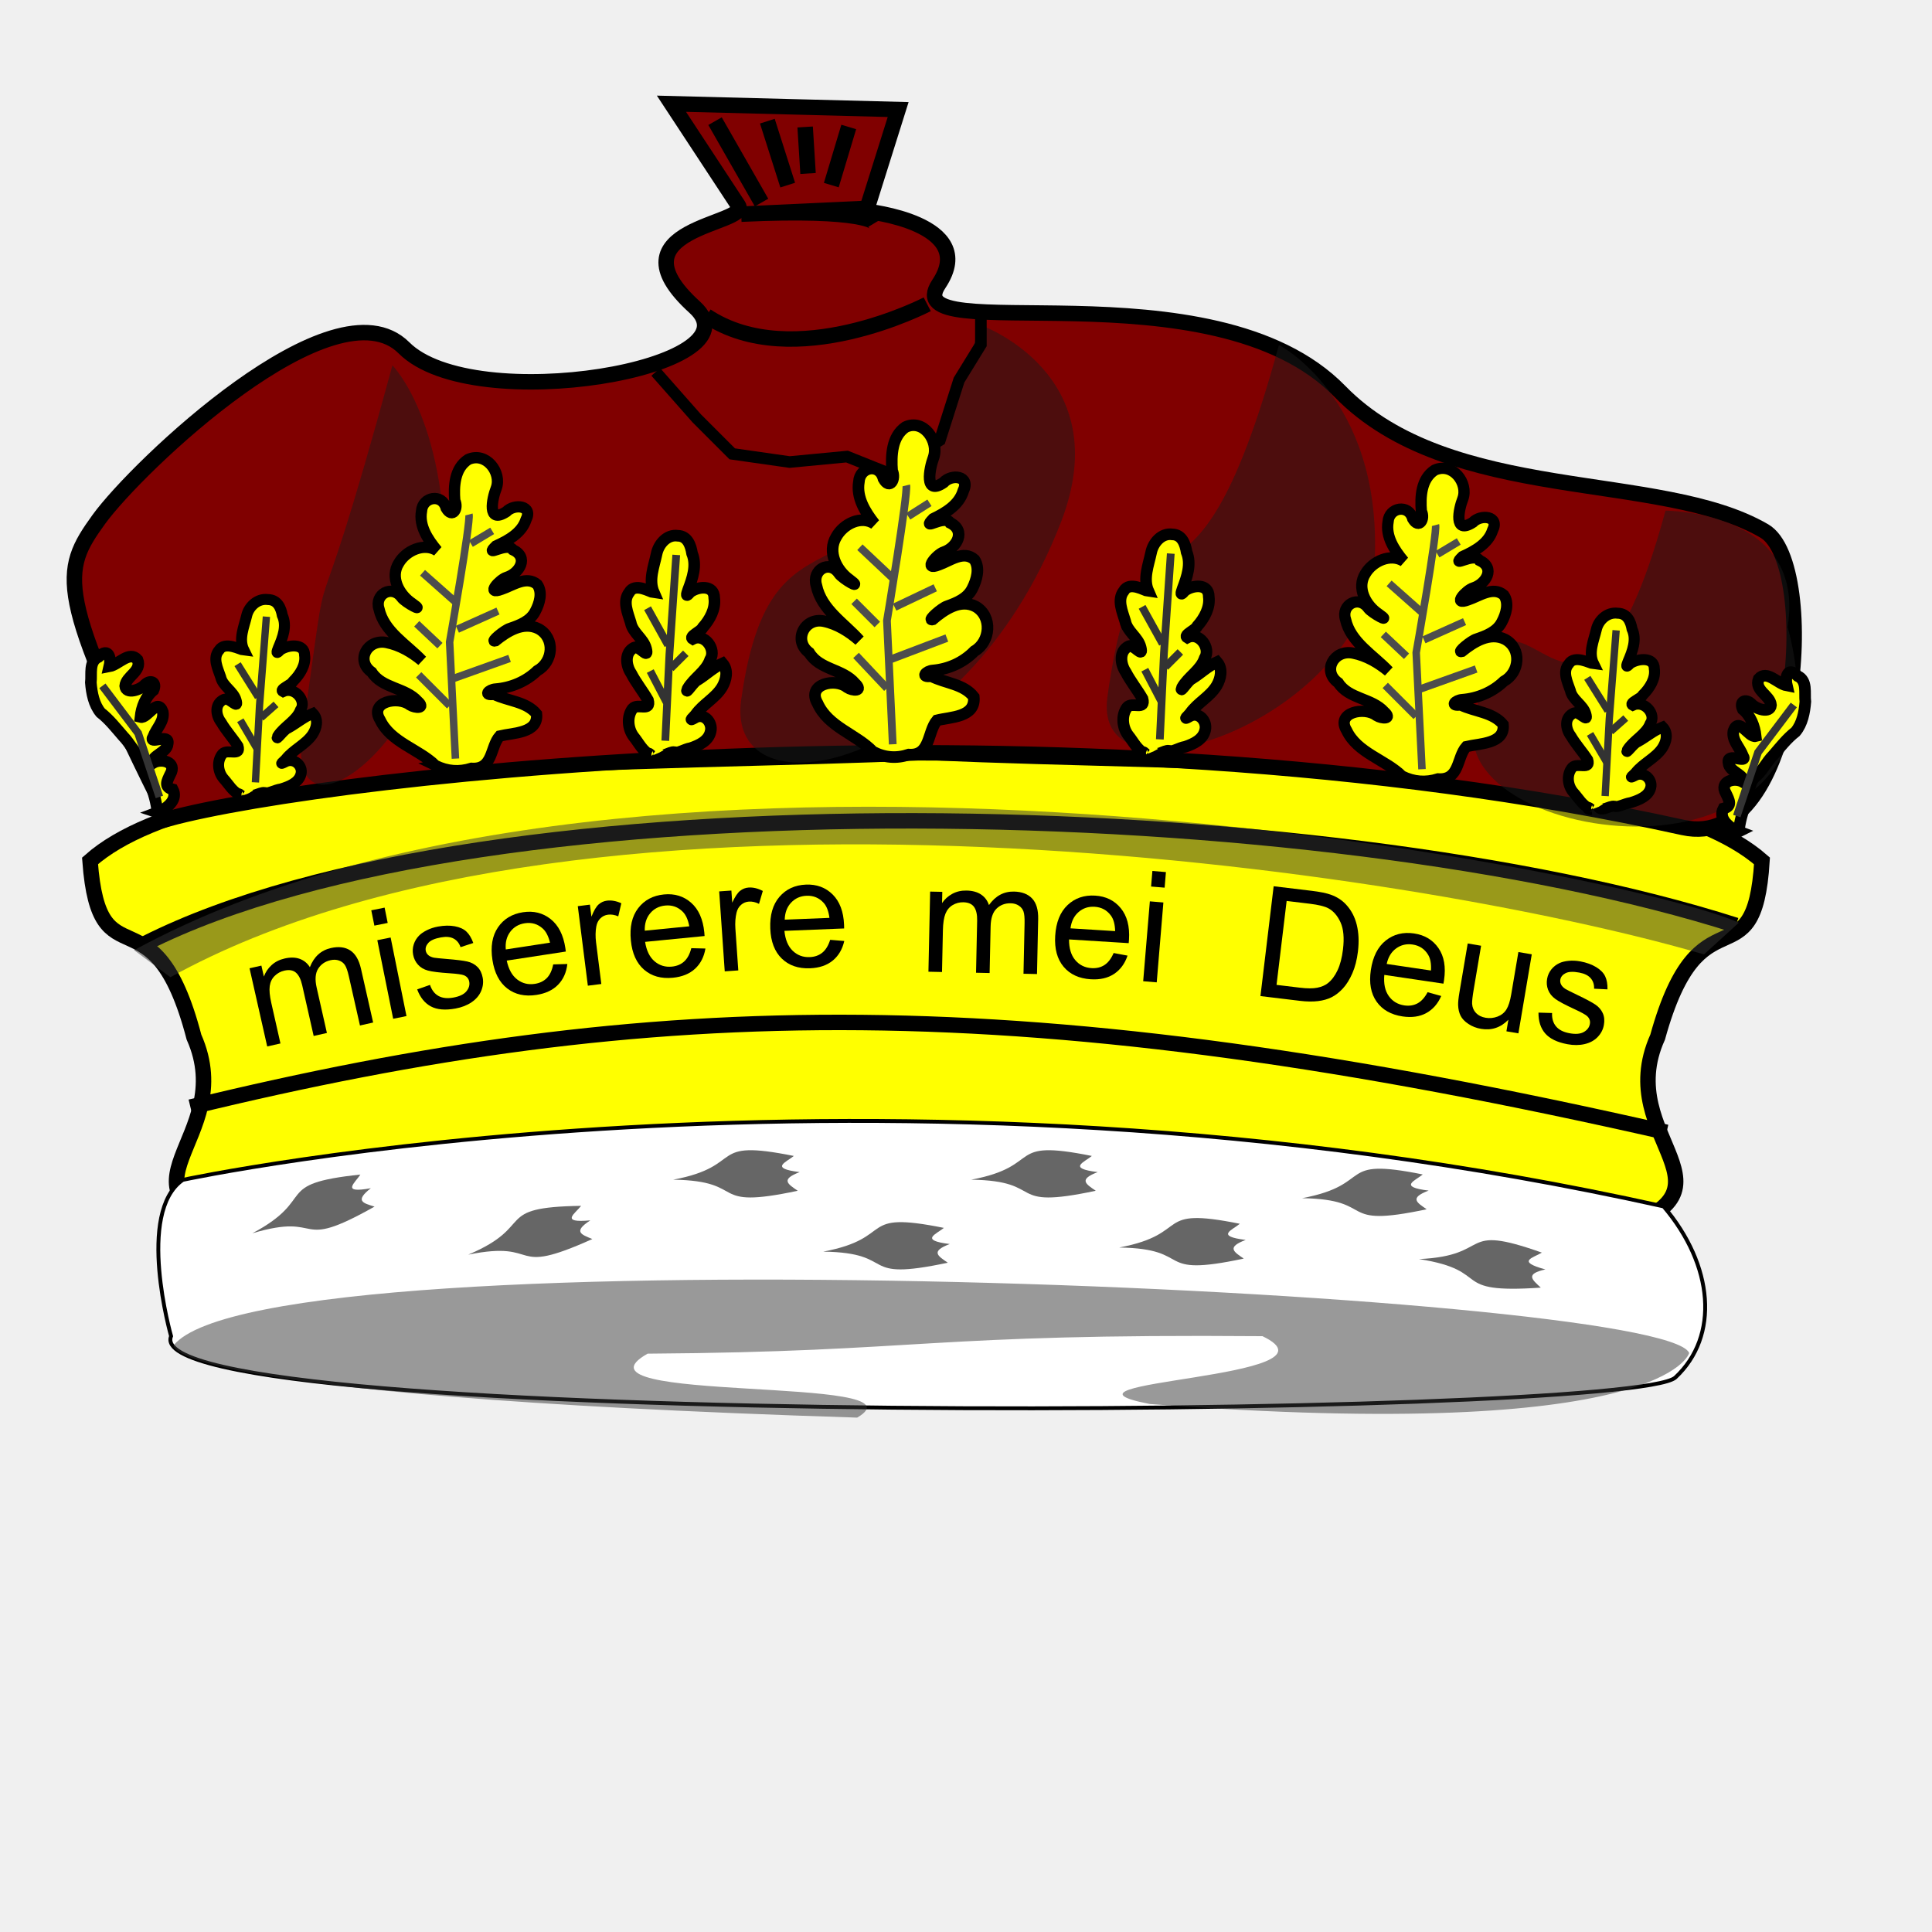
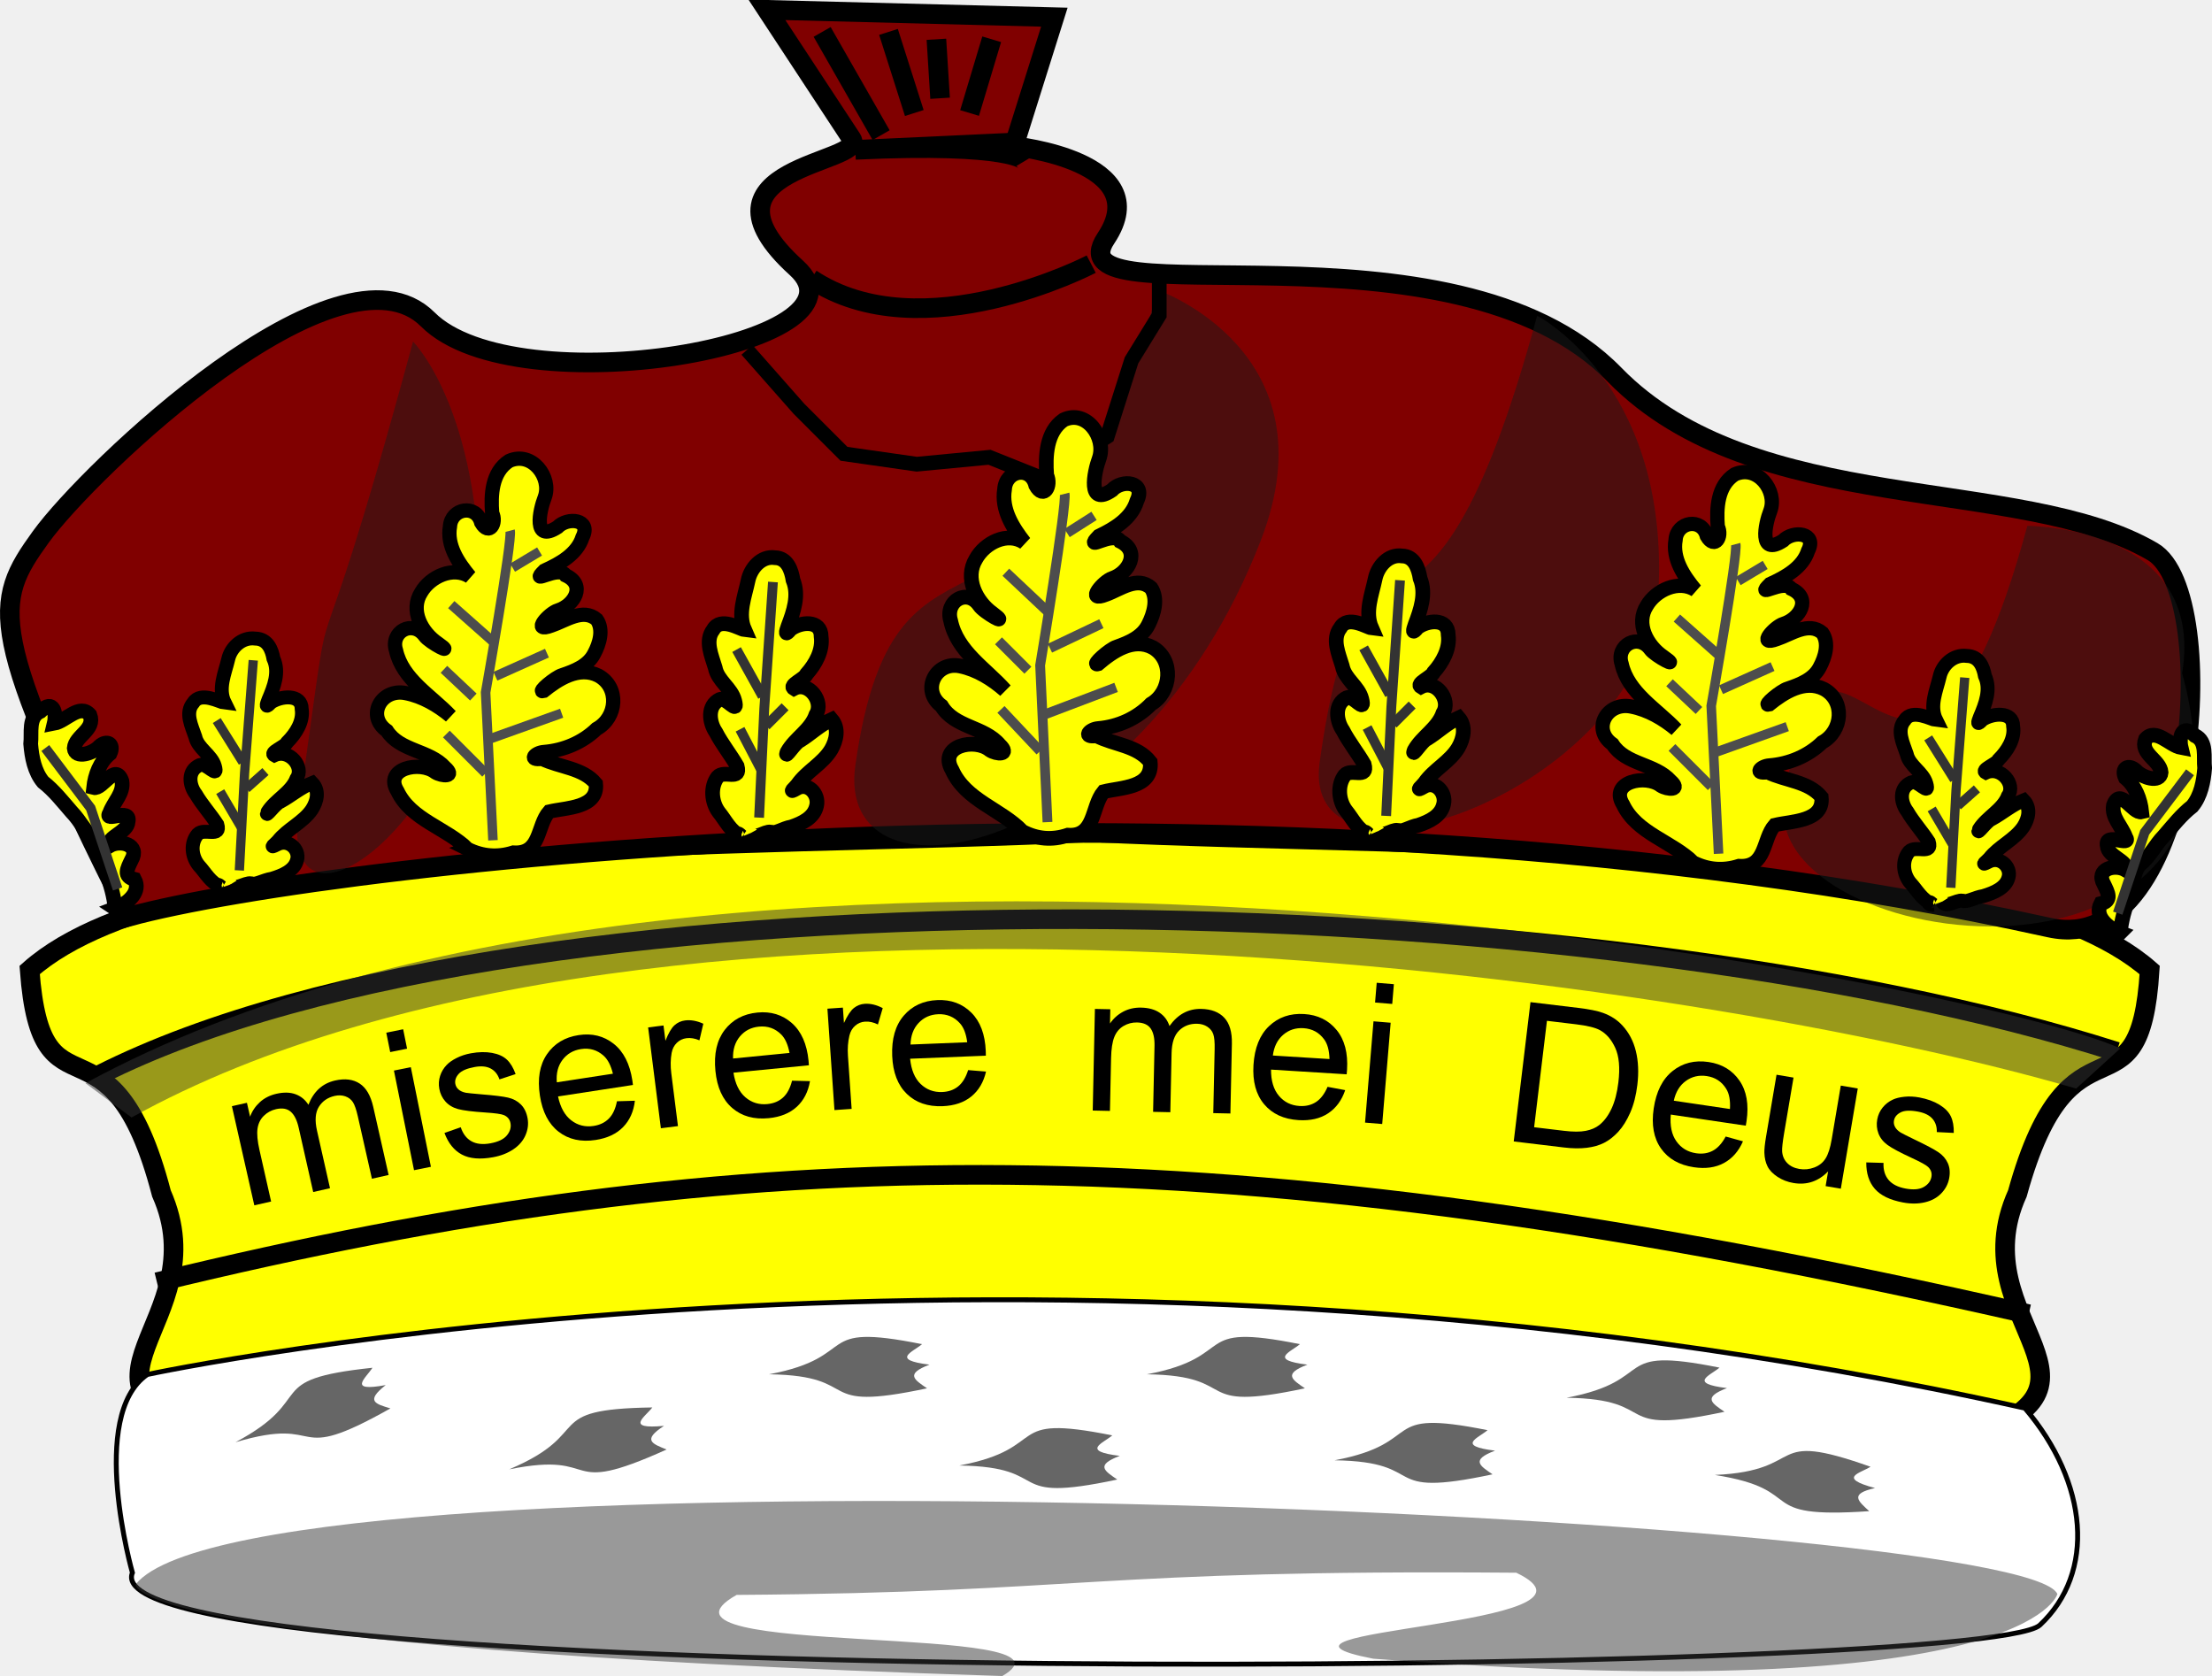
- <svg xmlns="http://www.w3.org/2000/svg" width="500" height="500" id="svg2" version="1.0">
+ <svg xmlns="http://www.w3.org/2000/svg" width="451.472" height="342.035" id="svg2" version="1.0">
  <defs id="defs4">
    </defs>
-   <g id="layer1">
+   <g id="layer1" transform="translate(-17.2484,-24.84256)">
    <g id="body">
      <path d="M 63.1,319 C 25.7,308 62,295 50.2,268.4 39.8,228.6 25.7,255.6 23.3,222.8 55,194.68 168,198.18 240,194.69 c 71,3.49 184,0 216,28.11 -2,32.8 -16,5.8 -27,45.6 -12,26.6 25,39.6 -13,50.6 -28,9 -176,10 -176,10 0,0 -149,-1 -176.9,-10 z" style="fill:#ffff00;stroke:#000000;stroke-width:4;stroke-miterlimit:4;stroke-opacity:1;stroke-dasharray:none" id="path3764" />
      <path id="path3767" d="m 37.594,244.179 c 88.1,-44.5 305.67,-38.6 411.67,-4.7" style="fill:none;stroke:#000000;stroke-width:4;stroke-miterlimit:4;stroke-opacity:1;stroke-dasharray:none" />
      <path id="path3769" d="M 49.279,286.515 C 169.532,257.25 265.311,255.241 431.311,293.041" style="fill:none;stroke:#000000;stroke-width:4;stroke-miterlimit:4;stroke-opacity:1;stroke-dasharray:none" />
      <path id="path3773" d="M 44.1,252.9 C 152,193.18 365,224.8 441,247 l 9,-8.2 C 422,225.9 166,174.4 34.7,245.9 z" style="opacity:0.5;fill:#333333;fill-opacity:1;fill-rule:evenodd;stroke:none" />
      <path style="fill:#ffffff;fill-opacity:1;stroke:#000000" d="m 47.328,305.344 c -12.214,8.397 -3.053,40.458 -3.053,40.458 -9.924,24.427 377.863,21.374 389.313,10.687 11.45,-10.687 9.924,-29.008 -3.053,-44.275 C 226.366,266.824 47.328,305.344 47.328,305.344 z" id="path3101" />
      <path id="path3771" d="m 44.956,348.145 c 24.494,-30.246 385.334,-14.031 392.204,2 0,0 -5.695,23.366 -139.618,13.206 -31,-6 52.183,-6.55 29.183,-17.55 -87.053,-0.696 -87.55,4.037 -159.13,4.527 -23,13 73.229,5.55 54.229,16.55 C 40.454,361.137 44.956,348.145 44.956,348.145 z" style="opacity:0.5;fill:#333333;fill-opacity:1;stroke:none" />
      <path style="fill:#666666;fill-opacity:1;stroke:none" d="m 93.266,303.974 c -23.05,2.425 -10.844,6.09 -27.952,15.196 18.975,-5.646 10.406,5.069 31.617,-6.903 -2.969,-0.91 -5.213,-1.425 -0.958,-4.761 -7.947,1.46 -4.033,-1.431 -2.707,-3.532 z" id="path3103" />
      <path id="path3105" d="m 150.392,312.071 c -23.174,0.347 -11.347,5.092 -29.203,12.627 19.406,-3.921 9.91,5.982 32.109,-4.039 -2.875,-1.173 -5.064,-1.887 -0.527,-4.828 -8.046,0.741 -3.888,-1.787 -2.379,-3.76 z" style="fill:#666666;fill-opacity:1;stroke:none" />
      <path style="fill:#666666;fill-opacity:1;stroke:none" d="m 205.435,299.158 c -22.721,-4.577 -12.169,2.569 -31.217,6.145 19.796,0.285 8.415,7.948 32.235,2.865 -2.561,-1.756 -4.548,-2.918 0.509,-4.83 -8.02,-0.983 -3.421,-2.571 -1.527,-4.179 z" id="path3107" />
      <path id="path3109" d="m 244.265,317.775 c -22.721,-4.577 -12.169,2.569 -31.217,6.145 19.796,0.285 8.415,7.948 32.235,2.865 -2.561,-1.756 -4.548,-2.918 0.509,-4.83 -8.02,-0.983 -3.421,-2.571 -1.527,-4.179 z" style="fill:#666666;fill-opacity:1;stroke:none" />
      <path style="fill:#666666;fill-opacity:1;stroke:none" d="m 282.563,299.158 c -22.721,-4.577 -12.169,2.569 -31.217,6.145 19.796,0.285 8.415,7.948 32.235,2.865 -2.561,-1.756 -4.548,-2.918 0.509,-4.83 -8.02,-0.983 -3.421,-2.571 -1.527,-4.179 z" id="path3111" />
      <path id="path3113" d="m 320.86,316.711 c -22.721,-4.577 -12.169,2.569 -31.217,6.145 19.796,0.285 8.415,7.948 32.235,2.865 -2.561,-1.756 -4.548,-2.918 0.509,-4.83 -8.02,-0.983 -3.421,-2.571 -1.527,-4.179 z" style="fill:#666666;fill-opacity:1;stroke:none" />
      <path style="fill:#666666;fill-opacity:1;stroke:none" d="m 368.201,303.945 c -22.721,-4.577 -12.169,2.569 -31.217,6.145 19.796,0.285 8.415,7.948 32.235,2.865 -2.561,-1.756 -4.548,-2.918 0.509,-4.83 -8.02,-0.983 -3.421,-2.571 -1.527,-4.179 z" id="path3115" />
      <path id="path3117" d="m 399.025,324.174 c -21.846,-7.741 -12.41,0.824 -31.772,1.672 19.557,3.079 7.207,9.058 31.506,7.391 -2.287,-2.1 -4.09,-3.532 1.187,-4.71 -7.801,-2.106 -3.023,-3.029 -0.921,-4.353 z" style="fill:#666666;fill-opacity:1;stroke:none" />
      <path style="fill:#800000;fill-opacity:1;stroke:#000000;stroke-width:4;stroke-opacity:1" d="M 43.63,211.893 C 14.293,153.218 15.797,147.953 25.576,134.413 35.355,120.872 86.507,71.977 104.561,90.031 c 18.054,18.054 92.496,5.134 75.224,-10.531 -22.743,-20.628 14.588,-21.299 11.284,-26.328 l -17.301,-26.328 58.675,1.504 -8.275,26.328 c 0,0 29.337,3.009 18.806,18.806 -11.541,17.312 70.699,-6.148 103.809,27.833 28.585,29.337 82.746,20.31 109.827,36.107 14.529,8.475 9.135,83.392 -21.063,76.728 C 275.319,178.795 85.003,200.609 43.63,211.893 z" id="path3119" />
      <path style="opacity:0.5;fill:#1a1a1a;fill-opacity:1;stroke:none" d="M 101.552,94.544 C 78.233,180.299 86.779,129.559 78.233,190.078 c -4.355,30.837 35.355,2.257 36.86,-39.116 1.504,-41.373 -13.54,-56.418 -13.54,-56.418 z" id="path3121" />
      <path id="path3123" d="m 330.985,89.278 c -23.319,85.755 -35.836,30.502 -44.382,91.021 -4.355,30.837 67.701,5.266 69.206,-36.107 1.504,-41.373 -24.824,-54.913 -24.824,-54.913 z" style="opacity:0.5;fill:#1a1a1a;fill-opacity:1;stroke:none" />
      <path style="opacity:0.5;fill:#1a1a1a;fill-opacity:1;stroke:none" d="m 431.032,132.156 c -23.319,85.755 -41.101,-4.101 -49.648,56.418 -4.355,30.837 100.8,45.134 81.242,-26.328 4.868,-30.153 -31.594,-30.09 -31.594,-30.09 z" id="path3125" />
      <path style="opacity:0.5;fill:#1a1a1a;fill-opacity:1;stroke:none" d="m 253.504,84.013 c -23.319,85.755 -53.137,36.52 -61.683,97.039 -4.355,30.837 57.51,19.218 82.746,-45.886 14.963,-38.602 -21.063,-51.152 -21.063,-51.152 z" id="path3127" />
-       <path style="opacity:1;fill:none;fill-opacity:1;stroke:#000000;stroke-opacity:1;stroke-width:4" d="m 224.167,53.923 -32.346,1.504 c 32.346,-1.504 34.603,2.257 34.603,2.257" id="path3129" />
+       <path style="fill:none;stroke:#000000;stroke-width:4;stroke-opacity:1" d="m 224.167,53.923 -32.346,1.504 c 32.346,-1.504 34.603,2.257 34.603,2.257" id="path3129" />
      <path style="fill:none;stroke:#000000;stroke-width:4;stroke-opacity:1" d="m 182.794,81.756 c 22.567,15.045 57.17,-3.009 57.17,-3.009" id="path3131" />
      <path style="fill:none;stroke:#000000;stroke-width:4;stroke-opacity:1" d="m 185.05,31.356 12.036,21.063" id="path3133" />
      <path style="fill:none;stroke:#000000;stroke-width:4;stroke-opacity:1" d="m 198.591,31.356 5.266,16.549" id="path3135" />
      <path style="fill:none;stroke:#000000;stroke-width:4;stroke-opacity:1" d="m 208.37,32.86 0.752,12.036" id="path3137" />
      <path style="fill:none;stroke:#000000;stroke-width:4;stroke-opacity:1" d="m 219.653,32.86 -4.513,15.045" id="path3139" />
      <path style="fill:none;stroke:#000000;stroke-width:3;stroke-opacity:1" d="m 169.706,96.242 10.607,12.021 9.192,9.192 14.849,2.121 14.849,-1.414 10.607,4.243 13.435,-8.485 4.95,-15.556 5.657,-9.192 0,-7.071" id="path3068" />
      <path style="font-size:40px;font-style:normal;font-weight:normal;line-height:125%;letter-spacing:0px;word-spacing:0px;fill:#000000;fill-opacity:1;stroke:none;font-family:Sans" id="path3078" d="m 69.153,270.823 -4.572,-20.232 3.067,-0.693 0.642,2.839 c 0.411,-1.134 1.076,-2.122 1.993,-2.963 0.918,-0.841 2.05,-1.414 3.396,-1.719 1.499,-0.339 2.798,-0.305 3.897,0.1 1.1,0.406 1.972,1.123 2.619,2.151 1.066,-2.724 2.882,-4.376 5.448,-4.956 2.007,-0.453 3.675,-0.247 5.006,0.621 1.331,0.867 2.257,2.457 2.78,4.768 l 3.139,13.888 -3.41,0.771 -2.88,-12.745 c -0.31,-1.372 -0.644,-2.334 -1.003,-2.887 -0.359,-0.553 -0.872,-0.948 -1.539,-1.184 -0.667,-0.236 -1.395,-0.265 -2.182,-0.087 -1.422,0.322 -2.497,1.062 -3.223,2.22 -0.726,1.159 -0.854,2.779 -0.383,4.862 l 2.656,11.754 -3.429,0.775 -2.971,-13.145 c -0.344,-1.524 -0.882,-2.604 -1.613,-3.24 -0.731,-0.636 -1.732,-0.81 -3.002,-0.523 -0.965,0.218 -1.8,0.674 -2.504,1.367 -0.704,0.693 -1.13,1.57 -1.278,2.632 -0.147,1.061 -0.013,2.513 0.403,4.354 l 2.372,10.497 z" />
      <path style="font-size:40px;font-style:normal;font-weight:normal;line-height:125%;letter-spacing:0px;word-spacing:0px;fill:#000000;fill-opacity:1;stroke:none;font-family:Sans" id="path3080" d="m 96.888,239.55 -0.8,-3.963 3.446,-0.695 0.8,3.963 z m 4.864,24.104 -4.103,-20.332 3.446,-0.695 4.103,20.332 z" />
      <path style="font-size:40px;font-style:normal;font-weight:normal;line-height:125%;letter-spacing:0px;word-spacing:0px;fill:#000000;fill-opacity:1;stroke:none;font-family:Sans" id="path3082" d="m 107.965,256.053 3.321,-1.164 c 0.443,1.335 1.17,2.288 2.181,2.857 1.011,0.569 2.304,0.71 3.88,0.422 1.588,-0.291 2.707,-0.83 3.357,-1.617 0.65,-0.787 0.895,-1.617 0.736,-2.488 -0.143,-0.781 -0.595,-1.334 -1.356,-1.658 -0.53,-0.221 -1.78,-0.396 -3.75,-0.525 -2.653,-0.176 -4.513,-0.408 -5.578,-0.697 -1.065,-0.288 -1.927,-0.799 -2.584,-1.532 -0.657,-0.734 -1.077,-1.6 -1.26,-2.599 -0.166,-0.909 -0.112,-1.79 0.162,-2.641 0.274,-0.851 0.723,-1.598 1.347,-2.242 0.465,-0.495 1.137,-0.966 2.015,-1.411 0.878,-0.445 1.849,-0.765 2.912,-0.96 1.601,-0.293 3.049,-0.32 4.344,-0.08 1.295,0.24 2.302,0.7 3.023,1.383 0.721,0.682 1.31,1.663 1.77,2.942 l -3.297,1.08 c -0.346,-1.022 -0.941,-1.76 -1.785,-2.215 -0.844,-0.454 -1.939,-0.558 -3.284,-0.312 -1.588,0.291 -2.674,0.761 -3.256,1.41 -0.583,0.649 -0.81,1.326 -0.681,2.031 0.082,0.448 0.297,0.826 0.644,1.133 0.35,0.32 0.848,0.546 1.494,0.68 0.369,0.065 1.441,0.173 3.216,0.325 2.566,0.205 4.37,0.428 5.414,0.667 1.043,0.239 1.913,0.706 2.609,1.399 0.696,0.693 1.152,1.629 1.368,2.807 0.211,1.153 0.073,2.3 -0.413,3.441 -0.486,1.141 -1.312,2.107 -2.478,2.896 -1.166,0.789 -2.55,1.33 -4.151,1.623 -2.651,0.485 -4.773,0.304 -6.364,-0.543 -1.591,-0.847 -2.777,-2.318 -3.558,-4.412 z" />
      <path style="font-size:40px;font-style:normal;font-weight:normal;line-height:125%;letter-spacing:0px;word-spacing:0px;fill:#000000;fill-opacity:1;stroke:none;font-family:Sans" id="path3084" d="m 143.169,249.587 3.659,-0.106 c -0.245,2.185 -1.044,3.974 -2.398,5.367 -1.354,1.393 -3.222,2.272 -5.603,2.637 -2.999,0.46 -5.518,-0.099 -7.558,-1.677 -2.04,-1.578 -3.315,-4.033 -3.826,-7.367 -0.529,-3.449 -0.051,-6.262 1.433,-8.44 1.484,-2.177 3.642,-3.483 6.473,-3.917 2.741,-0.42 5.124,0.17 7.148,1.769 2.024,1.6 3.295,4.092 3.814,7.477 0.032,0.206 0.072,0.516 0.123,0.93 l -15.29,2.344 c 0.474,2.233 1.375,3.86 2.704,4.881 1.329,1.021 2.849,1.401 4.561,1.138 1.274,-0.195 2.31,-0.697 3.109,-1.504 0.798,-0.807 1.349,-1.985 1.652,-3.533 z m -12.271,-3.869 11.448,-1.755 c -0.419,-1.701 -1.055,-2.927 -1.908,-3.679 -1.312,-1.169 -2.85,-1.618 -4.613,-1.348 -1.596,0.245 -2.856,0.984 -3.78,2.219 -0.924,1.235 -1.306,2.756 -1.148,4.563 z" />
      <path style="font-size:40px;font-style:normal;font-weight:normal;line-height:125%;letter-spacing:0px;word-spacing:0px;fill:#000000;fill-opacity:1;stroke:none;font-family:Sans" id="path3086" d="m 152.134,255.095 -2.602,-20.578 3.139,-0.397 0.394,3.12 c 0.616,-1.561 1.234,-2.617 1.854,-3.168 0.619,-0.551 1.336,-0.878 2.15,-0.981 1.176,-0.149 2.418,0.075 3.727,0.671 l -0.792,3.388 c -0.916,-0.396 -1.801,-0.54 -2.653,-0.432 -0.762,0.096 -1.418,0.412 -1.967,0.948 -0.549,0.535 -0.901,1.226 -1.057,2.073 -0.231,1.289 -0.253,2.67 -0.067,4.143 l 1.362,10.774 z" />
      <path style="font-size:40px;font-style:normal;font-weight:normal;line-height:125%;letter-spacing:0px;word-spacing:0px;fill:#000000;fill-opacity:1;stroke:none;font-family:Sans" id="path3088" d="m 178.907,245.387 3.659,0.092 c -0.363,2.168 -1.258,3.911 -2.685,5.229 -1.428,1.318 -3.34,2.094 -5.737,2.33 -3.019,0.297 -5.505,-0.398 -7.456,-2.084 -1.951,-1.686 -3.092,-4.207 -3.422,-7.563 -0.341,-3.473 0.288,-6.256 1.888,-8.35 1.6,-2.093 3.825,-3.28 6.676,-3.56 2.76,-0.271 5.107,0.447 7.041,2.154 1.934,1.707 3.068,4.265 3.403,7.673 0.02,0.207 0.044,0.519 0.072,0.935 l -15.395,1.512 c 0.352,2.255 1.164,3.928 2.436,5.02 1.272,1.092 2.769,1.553 4.493,1.384 1.283,-0.126 2.345,-0.57 3.186,-1.333 0.841,-0.763 1.454,-1.909 1.841,-3.439 z m -12.043,-4.528 11.527,-1.132 c -0.326,-1.721 -0.895,-2.98 -1.705,-3.777 -1.247,-1.238 -2.758,-1.77 -4.533,-1.596 -1.607,0.158 -2.905,0.828 -3.894,2.011 -0.989,1.183 -1.454,2.681 -1.394,4.494 z" />
      <path style="font-size:40px;font-style:normal;font-weight:normal;line-height:125%;letter-spacing:0px;word-spacing:0px;fill:#000000;fill-opacity:1;stroke:none;font-family:Sans" id="path3090" d="m 187.561,251.387 -1.435,-20.693 3.156,-0.219 0.217,3.137 c 0.704,-1.524 1.38,-2.543 2.03,-3.058 0.65,-0.515 1.383,-0.801 2.202,-0.857 1.182,-0.082 2.41,0.211 3.683,0.88 l -0.982,3.338 c -0.892,-0.447 -1.767,-0.641 -2.625,-0.582 -0.766,0.053 -1.439,0.331 -2.017,0.835 -0.579,0.503 -0.969,1.173 -1.172,2.01 -0.303,1.274 -0.404,2.651 -0.301,4.132 l 0.751,10.833 z" />
      <path style="font-size:40px;font-style:normal;font-weight:normal;line-height:125%;letter-spacing:0px;word-spacing:0px;fill:#000000;fill-opacity:1;stroke:none;font-family:Sans" id="path3092" d="m 214.848,243.226 3.648,0.303 c -0.487,2.144 -1.481,3.832 -2.982,5.065 -1.501,1.233 -3.455,1.898 -5.862,1.995 -3.031,0.122 -5.473,-0.715 -7.324,-2.51 -1.851,-1.796 -2.844,-4.378 -2.98,-7.748 -0.14,-3.487 0.648,-6.229 2.366,-8.227 1.718,-1.998 4.008,-3.054 6.87,-3.169 2.771,-0.112 5.073,0.741 6.905,2.556 1.832,1.816 2.817,4.435 2.955,7.856 0.008,0.208 0.014,0.521 0.018,0.938 l -15.456,0.622 c 0.222,2.272 0.936,3.989 2.143,5.152 1.207,1.163 2.675,1.71 4.405,1.641 1.288,-0.052 2.374,-0.434 3.257,-1.148 0.883,-0.713 1.562,-1.822 2.036,-3.327 z m -11.762,-5.215 11.573,-0.466 c -0.226,-1.737 -0.721,-3.027 -1.485,-3.869 -1.173,-1.308 -2.651,-1.926 -4.434,-1.854 -1.613,0.065 -2.948,0.659 -4.004,1.784 -1.056,1.124 -1.606,2.593 -1.65,4.406 z" />
      <path style="font-size:40px;font-style:normal;font-weight:normal;line-height:125%;letter-spacing:0px;word-spacing:0px;fill:#000000;fill-opacity:1;stroke:none;font-family:Sans" id="path3094" d="m 240.277,251.48 0.443,-20.737 3.144,0.067 -0.062,2.909 c 0.673,-1.001 1.556,-1.8 2.649,-2.395 1.094,-0.595 2.33,-0.878 3.71,-0.849 1.536,0.033 2.789,0.379 3.758,1.038 0.969,0.659 1.643,1.565 2.022,2.72 1.692,-2.386 3.853,-3.551 6.482,-3.495 2.057,0.044 3.626,0.647 4.709,1.81 1.082,1.163 1.598,2.929 1.547,5.298 l -0.304,14.235 -3.495,-0.075 0.279,-13.063 c 0.03,-1.406 -0.062,-2.42 -0.277,-3.044 -0.215,-0.623 -0.617,-1.13 -1.208,-1.52 -0.591,-0.39 -1.29,-0.594 -2.097,-0.611 -1.458,-0.031 -2.679,0.428 -3.663,1.377 -0.984,0.949 -1.499,2.491 -1.544,4.626 l -0.257,12.048 -3.515,-0.075 0.288,-13.473 c 0.033,-1.562 -0.228,-2.74 -0.784,-3.533 -0.556,-0.793 -1.485,-1.204 -2.787,-1.232 -0.989,-0.021 -1.909,0.22 -2.76,0.722 -0.851,0.503 -1.476,1.251 -1.875,2.246 -0.399,0.994 -0.619,2.435 -0.659,4.323 l -0.23,10.759 z" />
      <path style="font-size:40px;font-style:normal;font-weight:normal;line-height:125%;letter-spacing:0px;word-spacing:0px;fill:#000000;fill-opacity:1;stroke:none;font-family:Sans" id="path3096" d="m 288.208,246.641 3.598,0.674 c -0.704,2.083 -1.865,3.661 -3.484,4.734 -1.619,1.073 -3.631,1.535 -6.035,1.386 -3.028,-0.188 -5.371,-1.27 -7.029,-3.245 -1.658,-1.975 -2.382,-4.646 -2.173,-8.012 0.217,-3.483 1.282,-6.13 3.195,-7.942 1.913,-1.812 4.299,-2.629 7.158,-2.451 2.768,0.172 4.971,1.255 6.608,3.249 1.637,1.994 2.349,4.699 2.137,8.117 -0.013,0.208 -0.039,0.519 -0.078,0.934 l -15.439,-0.96 c -0.011,2.282 0.523,4.064 1.605,5.344 1.081,1.281 2.486,1.975 4.215,2.082 1.287,0.08 2.406,-0.19 3.357,-0.809 0.952,-0.619 1.74,-1.653 2.365,-3.101 z m -11.168,-6.389 11.56,0.719 c -0.048,-1.751 -0.408,-3.085 -1.082,-4.001 -1.034,-1.421 -2.441,-2.187 -4.221,-2.298 -1.611,-0.1 -3,0.355 -4.165,1.365 -1.165,1.01 -1.863,2.415 -2.092,4.214 z" />
      <path style="font-size:40px;font-style:normal;font-weight:normal;line-height:125%;letter-spacing:0px;word-spacing:0px;fill:#000000;fill-opacity:1;stroke:none;font-family:Sans" id="path3098" d="m 297.901,229.434 0.336,-4.029 3.503,0.292 -0.336,4.029 z m -2.045,24.505 1.725,-20.67 3.503,0.292 -1.725,20.67 z" />
      <path style="font-size:40px;font-style:normal;font-weight:normal;line-height:125%;letter-spacing:0px;word-spacing:0px;fill:#000000;fill-opacity:1;stroke:none;font-family:Sans" id="path3100" d="m 326.202,257.786 3.42,-28.428 9.793,1.178 c 2.211,0.266 3.881,0.605 5.012,1.016 1.584,0.571 2.892,1.417 3.924,2.538 1.347,1.447 2.274,3.201 2.78,5.262 0.506,2.061 0.607,4.358 0.302,6.892 -0.26,2.159 -0.742,4.042 -1.447,5.649 -0.705,1.607 -1.517,2.909 -2.437,3.907 -0.92,0.998 -1.886,1.753 -2.899,2.268 -1.013,0.514 -2.201,0.853 -3.565,1.017 -1.364,0.164 -2.906,0.142 -4.625,-0.065 z m 4.165,-2.902 6.07,0.73 c 1.875,0.225 3.366,0.228 4.475,0.007 1.109,-0.221 2.018,-0.61 2.727,-1.167 0.999,-0.785 1.838,-1.9 2.517,-3.346 0.679,-1.446 1.147,-3.242 1.406,-5.388 0.358,-2.973 0.144,-5.317 -0.639,-7.031 -0.784,-1.714 -1.841,-2.926 -3.172,-3.637 -0.962,-0.509 -2.561,-0.898 -4.797,-1.167 l -5.973,-0.718 z" />
      <path style="font-size:40px;font-style:normal;font-weight:normal;line-height:125%;letter-spacing:0px;word-spacing:0px;fill:#000000;fill-opacity:1;stroke:none;font-family:Sans" id="path3102" d="m 369.463,256.784 3.528,0.976 c -0.877,2.016 -2.168,3.49 -3.873,4.422 -1.704,0.932 -3.748,1.222 -6.131,0.87 -3.001,-0.444 -5.244,-1.721 -6.729,-3.829 -1.485,-2.109 -1.98,-4.831 -1.486,-8.167 0.511,-3.452 1.796,-6 3.856,-7.643 2.06,-1.643 4.506,-2.255 7.34,-1.836 2.744,0.406 4.847,1.672 6.309,3.797 1.462,2.125 1.943,4.881 1.442,8.269 -0.03,0.206 -0.083,0.514 -0.157,0.925 l -15.302,-2.265 c -0.205,2.273 0.177,4.094 1.146,5.461 0.969,1.368 2.31,2.178 4.023,2.432 1.275,0.189 2.413,0.015 3.414,-0.521 1.001,-0.536 1.874,-1.5 2.619,-2.89 z m -10.587,-7.312 11.457,1.696 c 0.101,-1.749 -0.146,-3.108 -0.739,-4.078 -0.909,-1.503 -2.247,-2.386 -4.011,-2.647 -1.597,-0.236 -3.019,0.1 -4.266,1.007 -1.247,0.908 -2.06,2.249 -2.441,4.022 z" />
      <path style="font-size:40px;font-style:normal;font-weight:normal;line-height:125%;letter-spacing:0px;word-spacing:0px;fill:#000000;fill-opacity:1;stroke:none;font-family:Sans" id="path3104" d="m 389.861,266.902 0.508,-3.004 c -1.983,2.042 -4.342,2.831 -7.076,2.368 -1.207,-0.204 -2.294,-0.626 -3.262,-1.265 -0.968,-0.639 -1.647,-1.352 -2.035,-2.137 -0.389,-0.785 -0.6,-1.703 -0.634,-2.752 -0.026,-0.704 0.086,-1.795 0.336,-3.271 l 2.144,-12.671 3.466,0.587 -1.919,11.343 c -0.306,1.81 -0.442,3.042 -0.407,3.695 0.064,0.948 0.405,1.742 1.023,2.382 0.618,0.639 1.447,1.047 2.487,1.223 1.04,0.176 2.061,0.075 3.062,-0.304 1.002,-0.379 1.77,-0.995 2.304,-1.849 0.534,-0.854 0.949,-2.154 1.244,-3.9 l 1.854,-10.958 3.466,0.587 -3.46,20.452 z" />
      <path style="font-size:40px;font-style:normal;font-weight:normal;line-height:125%;letter-spacing:0px;word-spacing:0px;fill:#000000;fill-opacity:1;stroke:none;font-family:Sans" id="path3106" d="m 398.158,262.065 3.518,0.102 c -0.064,1.405 0.274,2.555 1.014,3.448 0.74,0.894 1.897,1.488 3.472,1.782 1.587,0.297 2.825,0.194 3.714,-0.309 0.889,-0.503 1.415,-1.189 1.577,-2.059 0.146,-0.781 -0.078,-1.459 -0.673,-2.033 -0.416,-0.396 -1.521,-1.006 -3.313,-1.832 -2.414,-1.114 -4.068,-1.996 -4.959,-2.647 -0.892,-0.65 -1.513,-1.436 -1.864,-2.356 -0.351,-0.92 -0.433,-1.879 -0.247,-2.878 0.17,-0.909 0.535,-1.711 1.096,-2.408 0.561,-0.696 1.247,-1.234 2.06,-1.612 0.612,-0.296 1.407,-0.495 2.387,-0.597 0.979,-0.102 2,-0.053 3.063,0.146 1.6,0.299 2.961,0.792 4.085,1.48 1.123,0.687 1.899,1.478 2.328,2.373 0.429,0.895 0.628,2.022 0.599,3.381 l -3.465,-0.171 c 0.043,-1.078 -0.249,-1.981 -0.875,-2.707 -0.626,-0.726 -1.611,-1.215 -2.954,-1.467 -1.587,-0.297 -2.769,-0.246 -3.545,0.151 -0.777,0.398 -1.231,0.949 -1.362,1.653 -0.084,0.448 -0.018,0.877 0.196,1.288 0.212,0.424 0.596,0.814 1.152,1.169 0.322,0.193 1.284,0.677 2.887,1.454 2.322,1.11 3.928,1.964 4.816,2.56 0.888,0.597 1.534,1.343 1.936,2.24 0.402,0.896 0.493,1.933 0.272,3.111 -0.216,1.152 -0.754,2.174 -1.617,3.066 -0.862,0.892 -1.979,1.498 -3.35,1.817 -1.371,0.32 -2.857,0.33 -4.457,0.031 -2.649,-0.496 -4.565,-1.424 -5.748,-2.784 -1.183,-1.36 -1.764,-3.158 -1.743,-5.393 z" />
      <path style="fill:#ffff00;stroke:#000000;stroke-width:3;stroke-linecap:butt;stroke-linejoin:miter;stroke-opacity:1" d="m 225.921,194.53 c -4.427,-4.593 -11.591,-6.347 -14.353,-12.536 -2.881,-4.942 4.609,-6.655 7.719,-4.084 1.334,0.892 4.206,1.067 1.989,-1.036 -3.169,-3.786 -9.18,-3.495 -11.869,-7.964 -4.247,-3.183 -1.175,-9.199 3.817,-8.144 3.429,0.698 6.57,2.673 9.171,4.957 -3.976,-4.466 -9.818,-7.947 -11.116,-14.199 -1.226,-4.035 3.399,-6.738 5.859,-3.129 0.962,1.452 6.454,4.443 2.688,1.618 -3.362,-2.404 -5.754,-7.18 -3.41,-11.068 1.82,-3.326 6.445,-5.709 9.904,-3.381 -2.387,-3.059 -4.717,-6.741 -4.043,-10.845 0.234,-3.983 5.363,-4.911 6.376,-0.82 1.638,2.948 3.229,0.051 2.225,-2.074 -0.286,-3.917 -0.1,-8.837 3.442,-11.285 4.681,-2.242 8.767,3.586 7.278,7.873 -1.049,2.815 -2.486,9.944 2.591,6.467 2.081,-2.299 6.984,-1.732 5.101,2.173 -1.104,3.651 -4.564,5.677 -7.757,7.217 -3.262,3.405 2.88,-1.294 4.342,1.023 4.209,2.071 1.762,6.459 -1.611,7.589 -1.753,0.542 -5.586,4.98 -1.283,3.266 2.855,-1.007 6.419,-3.843 9.215,-1.303 1.429,2.183 0.583,5.216 -0.524,7.403 -1.248,2.612 -3.987,3.735 -6.528,4.648 -1.356,0.387 -5.272,3.855 -3.792,3.425 2.982,-2.548 7.208,-5.471 11.196,-3.323 4.337,2.533 3.807,9.078 -0.37,11.518 -2.857,2.929 -6.704,4.662 -10.75,5.004 -1.794,0.123 -3.302,1.884 -0.393,1.462 3.6,1.876 8.322,1.956 10.982,5.374 0.527,5.332 -6.024,5.171 -9.525,6.064 -2.537,3.044 -1.622,9.258 -7.299,8.865 -3.195,1.067 -6.304,0.812 -9.273,-0.75 z" id="path3048" />
      <path style="fill:none;stroke:#4d4d4d;stroke-width:2" d="m 234.542,125.621 c 0.5,2 -5,35 -5,35 l 1.5,32" id="path3054" />
      <path style="fill:#4d4d4d;fill-opacity:1;stroke:#4d4d4d;stroke-width:2" d="m 222.542,141.621 8.5,8" id="path3056" />
      <path style="fill:#4d4d4d;fill-opacity:1;stroke:#4d4d4d;stroke-width:2" d="m 221.042,155.621 6,6" id="path3058" />
      <path style="fill:#4d4d4d;fill-opacity:1;stroke:#4d4d4d;stroke-width:2" d="m 221.542,169.621 8,8.5" id="path3060" />
      <path style="fill:#4d4d4d;fill-opacity:1;stroke:#4d4d4d;stroke-width:2" d="m 230.542,170.621 14.5,-5.5" id="path3062" />
      <path style="fill:#4d4d4d;fill-opacity:1;stroke:#4d4d4d;stroke-width:2" d="m 231.542,157.121 10.5,-5" id="path3064" />
      <path style="fill:#4d4d4d;fill-opacity:1;stroke:#4d4d4d;stroke-width:2" d="m 235.042,133.621 5.5,-3.5" id="path3066" />
      <path id="path3069" d="m 362.884,200.872 c -4.433,-4.332 -11.605,-5.985 -14.37,-11.822 -2.885,-4.661 4.615,-6.276 7.728,-3.852 1.336,0.841 4.211,1.006 1.992,-0.977 -3.173,-3.571 -9.192,-3.296 -11.884,-7.511 -4.253,-3.002 -1.176,-8.676 3.821,-7.681 3.433,0.658 6.578,2.521 9.182,4.674 -3.981,-4.211 -9.83,-7.494 -11.13,-13.391 -1.227,-3.805 3.403,-6.354 5.867,-2.951 0.964,1.37 6.462,4.19 2.691,1.526 -3.366,-2.268 -5.761,-6.771 -3.414,-10.438 1.822,-3.137 6.453,-5.384 9.917,-3.188 -2.39,-2.885 -4.723,-6.357 -4.048,-10.228 0.234,-3.756 5.37,-4.631 6.383,-0.774 1.64,2.78 3.233,0.048 2.227,-1.956 -0.286,-3.694 -0.1,-8.334 3.446,-10.642 4.686,-2.115 8.778,3.382 7.286,7.425 -1.05,2.655 -2.489,9.378 2.594,6.099 2.083,-2.168 6.993,-1.634 5.107,2.049 -1.106,3.443 -4.569,5.354 -7.767,6.806 -3.266,3.211 2.883,-1.22 4.347,0.965 4.214,1.953 1.765,6.091 -1.613,7.157 -1.755,0.511 -5.593,4.697 -1.285,3.08 2.859,-0.949 6.427,-3.624 9.227,-1.229 1.43,2.059 0.584,4.919 -0.525,6.981 -1.249,2.463 -3.992,3.522 -6.536,4.384 -1.358,0.365 -5.279,3.636 -3.797,3.23 2.986,-2.403 7.217,-5.159 11.21,-3.134 4.342,2.389 3.812,8.561 -0.37,10.862 -2.861,2.762 -6.712,4.397 -10.763,4.719 -1.796,0.116 -3.306,1.776 -0.394,1.378 3.605,1.769 8.332,1.845 10.996,5.068 0.528,5.028 -6.031,4.877 -9.537,5.719 -2.54,2.871 -1.624,8.731 -7.307,8.36 -3.199,1.007 -6.311,0.766 -9.285,-0.707 z" style="fill:#ffff00;stroke:#000000;stroke-width:2.915;stroke-linecap:butt;stroke-linejoin:miter;stroke-opacity:1" />
      <path id="path3071" d="m 371.516,135.886 c 0.501,1.886 -5.006,33.007 -5.006,33.007 l 1.502,30.178" style="fill:none;stroke:#4d4d4d;stroke-width:1.943" />
      <path id="path3073" d="m 359.501,150.975 8.51,7.545" style="fill:#4d4d4d;fill-opacity:1;stroke:#4d4d4d;stroke-width:1.943" />
      <path id="path3075" d="m 357.999,164.178 6.007,5.658" style="fill:#4d4d4d;fill-opacity:1;stroke:#4d4d4d;stroke-width:1.943" />
      <path id="path3077" d="m 358.5,177.381 8.01,8.016" style="fill:#4d4d4d;fill-opacity:1;stroke:#4d4d4d;stroke-width:1.943" />
      <path id="path3079" d="m 367.511,178.324 14.518,-5.187" style="fill:#4d4d4d;fill-opacity:1;stroke:#4d4d4d;stroke-width:1.943" />
      <path id="path3081" d="m 368.512,165.593 10.513,-4.715" style="fill:#4d4d4d;fill-opacity:1;stroke:#4d4d4d;stroke-width:1.943" />
      <path id="path3083" d="m 372.017,143.431 5.507,-3.301" style="fill:#4d4d4d;fill-opacity:1;stroke:#4d4d4d;stroke-width:1.943" />
      <path style="fill:#ffff00;stroke:#000000;stroke-width:2.915;stroke-linecap:butt;stroke-linejoin:miter;stroke-opacity:1" d="m 112.736,198.129 c -4.433,-4.332 -11.605,-5.985 -14.37,-11.822 -2.885,-4.661 4.615,-6.276 7.728,-3.852 1.336,0.841 4.211,1.006 1.992,-0.977 -3.173,-3.571 -9.192,-3.296 -11.884,-7.511 -4.253,-3.002 -1.176,-8.676 3.821,-7.681 3.433,0.658 6.578,2.521 9.182,4.674 -3.981,-4.211 -9.83,-7.494 -11.13,-13.391 -1.227,-3.805 3.403,-6.354 5.867,-2.951 0.964,1.37 6.462,4.19 2.691,1.526 -3.366,-2.268 -5.761,-6.771 -3.414,-10.438 1.822,-3.137 6.453,-5.384 9.917,-3.188 -2.39,-2.885 -4.723,-6.357 -4.048,-10.228 0.234,-3.756 5.37,-4.631 6.383,-0.774 1.64,2.78 3.233,0.048 2.227,-1.956 -0.286,-3.694 -0.1,-8.334 3.446,-10.642 4.686,-2.115 8.778,3.382 7.286,7.425 -1.05,2.655 -2.489,9.378 2.594,6.099 2.083,-2.168 6.993,-1.634 5.107,2.049 -1.106,3.443 -4.569,5.354 -7.767,6.806 -3.266,3.211 2.883,-1.22 4.347,0.965 4.214,1.953 1.765,6.091 -1.613,7.157 -1.755,0.511 -5.593,4.697 -1.285,3.08 2.859,-0.949 6.427,-3.624 9.227,-1.229 1.43,2.059 0.584,4.919 -0.525,6.981 -1.249,2.463 -3.992,3.522 -6.536,4.384 -1.358,0.365 -5.279,3.636 -3.797,3.23 2.986,-2.403 7.217,-5.159 11.21,-3.134 4.342,2.389 3.812,8.561 -0.37,10.862 -2.861,2.762 -6.712,4.397 -10.763,4.719 -1.796,0.116 -3.306,1.776 -0.394,1.378 3.605,1.769 8.332,1.845 10.996,5.068 0.528,5.028 -6.031,4.877 -9.537,5.719 -2.54,2.871 -1.624,8.731 -7.307,8.36 -3.199,1.007 -6.311,0.766 -9.285,-0.707 z" id="path3085" />
      <path style="fill:none;stroke:#4d4d4d;stroke-width:1.943" d="m 121.368,133.144 c 0.501,1.886 -5.006,33.007 -5.006,33.007 l 1.502,30.178" id="path3087" />
      <path style="fill:#4d4d4d;fill-opacity:1;stroke:#4d4d4d;stroke-width:1.943" d="m 109.353,148.233 8.51,7.545" id="path3089" />
      <path style="fill:#4d4d4d;fill-opacity:1;stroke:#4d4d4d;stroke-width:1.943" d="m 107.851,161.436 6.007,5.658" id="path3091" />
      <path style="fill:#4d4d4d;fill-opacity:1;stroke:#4d4d4d;stroke-width:1.943" d="m 108.352,174.639 8.01,8.016" id="path3093" />
      <path style="fill:#4d4d4d;fill-opacity:1;stroke:#4d4d4d;stroke-width:1.943" d="m 117.363,175.582 14.518,-5.187" id="path3095" />
      <path style="fill:#4d4d4d;fill-opacity:1;stroke:#4d4d4d;stroke-width:1.943" d="m 118.364,162.85 10.513,-4.715" id="path3097" />
      <path style="fill:#4d4d4d;fill-opacity:1;stroke:#4d4d4d;stroke-width:1.943" d="m 121.868,140.688 5.507,-3.301" id="path3099" />
      <path style="fill:#ffff00;stroke:#000000;stroke-width:3;stroke-linecap:butt;stroke-linejoin:miter;stroke-opacity:1" d="m 168.645,195.591 c -1.356,0.221 -1.296,-1.368 -0.194,-0.164 -2.12,-0.885 -3.11,-3.169 -4.503,-4.85 -1.497,-2.036 -1.755,-5.153 -0.233,-7.173 1.306,-1.513 4.805,0.891 3.991,-2.205 -1.347,-2.361 -3.091,-4.487 -4.35,-6.92 -1.389,-2.034 -1.806,-5.433 0.8,-6.697 1.364,-0.613 3.842,3.384 3.041,0.256 -0.653,-2.603 -3.452,-4.011 -3.975,-6.726 -0.716,-2.427 -2.158,-5.49 -0.395,-7.774 1.493,-2.694 5.486,-0.091 6.385,0.01 -1.421,-3.235 0.031,-6.758 0.709,-9.988 0.497,-2.536 2.699,-5.121 5.499,-4.707 2.534,0.05 3.366,2.566 3.689,4.58 1.263,3.105 0.104,6.441 -1.016,9.403 -0.427,1.221 -0.651,2.056 0.482,0.649 2.007,-1.546 6.289,-2.042 6.272,1.492 0.38,2.824 -1.144,5.561 -2.961,7.609 -0.422,1.06 -3.71,2.295 -2.59,2.971 3.015,-1.578 6.175,2.678 4.495,5.335 -1.088,3.169 -4.282,4.777 -5.872,7.6 -0.746,1.839 1.641,-2.012 2.632,-2.327 2.189,-1.363 4.069,-3.229 6.44,-4.29 1.525,1.785 0.976,4.258 -0.089,6.109 -1.737,2.906 -4.962,4.419 -6.888,7.173 -0.59,0.778 -1.921,1.797 -0.268,0.853 2.361,-1.511 4.732,1.085 4.171,3.462 -0.525,2.473 -2.972,3.588 -5.131,4.329 -1.696,0.286 -3.46,1.549 -4.236,1.045 -1.282,-0.2 -3.291,1.774 -4.138,0.237" id="path3108" />
-       <path style="fill:none;fill-opacity:1;stroke:#333333;stroke-width:2" d="m 175.009,143.618 -1.768,25.809 -1.061,22.274" id="path3114" />
+       <path style="fill:none;stroke:#333333;stroke-width:2" d="m 175.009,143.618 -1.768,25.809 -1.061,22.274" id="path3114" />
      <path style="fill:none;stroke:#333333;stroke-width:2" d="m 167.584,157.407 5.303,9.546" id="path3116" />
      <path style="fill:none;stroke:#333333;stroke-width:2" d="m 168.291,173.67 4.243,8.132" id="path3118" />
      <path style="fill:none;stroke:#333333;stroke-width:2" d="m 173.595,172.963 3.889,-3.889" id="path3120" />
      <path id="path3122" d="m 296.631,195.237 c -1.356,0.221 -1.296,-1.368 -0.194,-0.164 -2.12,-0.885 -3.11,-3.169 -4.503,-4.85 -1.497,-2.036 -1.755,-5.153 -0.233,-7.173 1.306,-1.513 4.805,0.891 3.991,-2.205 -1.347,-2.361 -3.091,-4.487 -4.35,-6.92 -1.389,-2.034 -1.806,-5.433 0.8,-6.697 1.364,-0.613 3.842,3.384 3.041,0.256 -0.653,-2.603 -3.452,-4.011 -3.975,-6.726 -0.716,-2.427 -2.158,-5.49 -0.395,-7.774 1.493,-2.694 5.486,-0.091 6.385,0.01 -1.421,-3.235 0.031,-6.758 0.709,-9.988 0.497,-2.536 2.699,-5.121 5.499,-4.707 2.534,0.05 3.366,2.566 3.689,4.58 1.263,3.105 0.104,6.441 -1.016,9.403 -0.427,1.221 -0.651,2.056 0.482,0.649 2.007,-1.546 6.289,-2.042 6.272,1.492 0.38,2.824 -1.144,5.561 -2.961,7.609 -0.422,1.06 -3.71,2.295 -2.59,2.971 3.015,-1.578 6.175,2.678 4.495,5.335 -1.088,3.169 -4.282,4.777 -5.872,7.6 -0.746,1.839 1.641,-2.012 2.632,-2.327 2.189,-1.363 4.069,-3.229 6.44,-4.29 1.525,1.785 0.976,4.258 -0.089,6.109 -1.737,2.906 -4.962,4.419 -6.888,7.173 -0.59,0.778 -1.921,1.797 -0.268,0.853 2.361,-1.511 4.732,1.085 4.171,3.462 -0.525,2.473 -2.972,3.588 -5.131,4.329 -1.696,0.286 -3.46,1.549 -4.236,1.045 -1.282,-0.2 -3.291,1.774 -4.138,0.237" style="fill:#ffff00;stroke:#000000;stroke-width:3;stroke-linecap:butt;stroke-linejoin:miter;stroke-opacity:1" />
      <path id="path3124" d="m 302.995,143.265 -1.768,25.809 -1.061,22.274" style="fill:none;stroke:#333333;stroke-width:2" />
      <path id="path3126" d="m 295.571,157.053 5.303,9.546" style="fill:none;stroke:#333333;stroke-width:2" />
      <path id="path3128" d="m 296.278,173.317 4.243,8.132" style="fill:none;stroke:#333333;stroke-width:2" />
      <path id="path3130" d="m 301.581,172.61 3.889,-3.889" style="fill:none;stroke:#333333;stroke-width:2" />
      <path style="fill:#ffff00;stroke:#000000;stroke-width:2.84;stroke-linecap:butt;stroke-linejoin:miter;stroke-opacity:1" d="m 411.862,209.484 c -1.362,0.197 -1.302,-1.22 -0.195,-0.146 -2.13,-0.789 -3.124,-2.827 -4.523,-4.326 -1.503,-1.816 -1.763,-4.596 -0.234,-6.398 1.311,-1.349 4.826,0.795 4.008,-1.966 -1.353,-2.106 -3.104,-4.002 -4.37,-6.172 -1.395,-1.814 -1.814,-4.846 0.804,-5.973 1.37,-0.546 3.858,3.018 3.055,0.228 -0.656,-2.322 -3.467,-3.578 -3.992,-6 -0.719,-2.165 -2.167,-4.897 -0.397,-6.934 1.5,-2.403 5.51,-0.081 6.413,0.009 -1.427,-2.885 0.031,-6.027 0.712,-8.909 0.499,-2.262 2.711,-4.568 5.524,-4.198 2.545,0.045 3.381,2.288 3.705,4.085 1.269,2.769 0.104,5.745 -1.02,8.387 -0.429,1.089 -0.654,1.833 0.484,0.579 2.016,-1.379 6.316,-1.821 6.3,1.331 0.382,2.519 -1.149,4.96 -2.974,6.787 -0.424,0.945 -3.727,2.047 -2.601,2.65 3.028,-1.407 6.202,2.389 4.515,4.759 -1.093,2.827 -4.301,4.261 -5.898,6.778 -0.749,1.64 1.648,-1.795 2.643,-2.076 2.199,-1.216 4.087,-2.88 6.469,-3.827 1.532,1.592 0.98,3.798 -0.089,5.449 -1.744,2.592 -4.983,3.942 -6.918,6.398 -0.593,0.694 -1.929,1.602 -0.269,0.761 2.372,-1.348 4.753,0.968 4.19,3.088 -0.527,2.206 -2.985,3.2 -5.154,3.861 -1.703,0.255 -3.476,1.382 -4.255,0.932 -1.287,-0.179 -3.305,1.582 -4.156,0.212" id="path3132" />
      <path style="fill:none;stroke:#333333;stroke-width:1.893" d="m 418.254,163.127 -1.776,23.02 -1.065,19.867" id="path3134" />
      <path style="fill:none;stroke:#333333;stroke-width:1.893" d="m 410.797,175.426 5.327,8.514" id="path3136" />
      <path style="fill:none;stroke:#333333;stroke-width:1.893" d="m 411.507,189.932 4.261,7.253" id="path3138" />
      <path style="fill:none;stroke:#333333;stroke-width:1.893" d="m 416.833,189.301 3.906,-3.469" id="path3140" />
      <path id="path3142" d="m 62.551,205.948 c -1.362,0.197 -1.302,-1.22 -0.195,-0.146 -2.13,-0.789 -3.124,-2.827 -4.523,-4.326 -1.503,-1.816 -1.763,-4.596 -0.234,-6.398 1.311,-1.349 4.826,0.795 4.008,-1.966 -1.353,-2.106 -3.104,-4.002 -4.37,-6.172 -1.395,-1.814 -1.814,-4.846 0.804,-5.973 1.37,-0.546 3.858,3.018 3.055,0.228 -0.656,-2.322 -3.467,-3.578 -3.992,-6 -0.719,-2.165 -2.167,-4.897 -0.397,-6.934 1.5,-2.403 5.51,-0.081 6.413,0.009 -1.427,-2.885 0.031,-6.027 0.712,-8.909 0.499,-2.262 2.711,-4.568 5.524,-4.198 2.545,0.045 3.381,2.288 3.705,4.085 1.269,2.769 0.104,5.745 -1.02,8.387 -0.429,1.089 -0.654,1.833 0.484,0.579 2.016,-1.379 6.316,-1.821 6.3,1.331 0.382,2.519 -1.149,4.96 -2.974,6.787 -0.424,0.945 -3.727,2.047 -2.601,2.65 3.028,-1.407 6.202,2.389 4.515,4.759 -1.093,2.827 -4.301,4.261 -5.898,6.778 -0.749,1.64 1.648,-1.795 2.643,-2.076 2.199,-1.216 4.087,-2.88 6.469,-3.827 1.532,1.592 0.98,3.798 -0.089,5.449 -1.744,2.592 -4.983,3.942 -6.918,6.398 -0.593,0.694 -1.929,1.602 -0.269,0.761 2.372,-1.348 4.753,0.968 4.19,3.088 -0.527,2.206 -2.985,3.2 -5.154,3.861 -1.703,0.255 -3.476,1.382 -4.255,0.932 -1.287,-0.179 -3.305,1.582 -4.156,0.212" style="fill:#ffff00;stroke:#000000;stroke-width:2.84;stroke-linecap:butt;stroke-linejoin:miter;stroke-opacity:1" />
      <path id="path3144" d="m 68.943,159.592 -1.776,23.02 -1.065,19.867" style="fill:none;stroke:#333333;stroke-width:1.893" />
      <path id="path3146" d="m 61.486,171.89 5.327,8.514" style="fill:none;stroke:#333333;stroke-width:1.893" />
      <path id="path3148" d="m 62.196,186.396 4.261,7.253" style="fill:none;stroke:#333333;stroke-width:1.893" />
      <path id="path3150" d="m 67.523,185.766 3.906,-3.469" style="fill:none;stroke:#333333;stroke-width:1.893" />
      <path style="fill:#ffff00;stroke:#000000;stroke-width:3;stroke-opacity:1" d="m 40.75,210.25 c -0.255,-2.558 -0.931,-4.811 -1.732,-7.266 -1.124,-2.005 -0.696,-4.859 -2.292,-6.638 -2.083,-1.657 -3.058,-3.964 -4.891,-5.838 -1.837,-2.11 -3.564,-4.336 -5.788,-6.068 -1.758,-2.118 -2.315,-5.042 -2.535,-7.781 0.268,-2.263 -0.571,-5.455 1.983,-6.647 2.728,-2.68 3.29,0.503 2.82,2.445 2.379,-0.435 5.197,-4.139 7.28,-1.713 1.171,3.035 -2.997,4.228 -3.198,6.793 0.197,2.243 3.92,1.033 5.165,-0.398 1.489,-1.337 3.058,-0.527 2.145,1.481 -2.059,1.667 -3.074,4.393 -3.351,6.95 1.803,0.473 4.403,-5.218 5.776,-1.319 0.428,2.447 -1.68,4.245 -2.474,6.423 -1.394,2.228 4.344,-1.109 3.737,1.835 -0.098,2.267 -4.469,3.142 -3.76,4.928 2.217,-1.296 6.242,-0.183 4.437,2.931 -0.844,1.754 -1.718,3.329 0.638,3.938 1.29,2.478 -1.104,4.464 -3.001,5.576 -0.33,0.097 -0.64,0.247 -0.961,0.367 z" id="path3152" />
-       <path style="fill:none;fill-opacity:1;stroke:#333333;stroke-width:2;stroke-opacity:1" d="m 26.5,177.5 9.25,12.25 5.5,16.5" id="path3156" />
+       <path style="fill:none;stroke:#333333;stroke-width:2;stroke-opacity:1" d="m 26.5,177.5 9.25,12.25 5.5,16.5" id="path3156" />
      <path id="path3158" d="m 449.984,215.2 c 0.255,-2.558 0.931,-4.811 1.732,-7.266 1.124,-2.005 0.696,-4.859 2.292,-6.638 2.083,-1.657 3.058,-3.964 4.891,-5.838 1.837,-2.11 3.564,-4.336 5.788,-6.068 1.758,-2.118 2.315,-5.042 2.535,-7.781 -0.268,-2.263 0.571,-5.455 -1.983,-6.647 -2.728,-2.68 -3.29,0.503 -2.82,2.445 -2.379,-0.435 -5.197,-4.139 -7.28,-1.713 -1.171,3.035 2.997,4.228 3.198,6.793 -0.197,2.243 -3.92,1.033 -5.165,-0.398 -1.489,-1.337 -3.058,-0.527 -2.145,1.481 2.059,1.667 3.074,4.393 3.351,6.95 -1.803,0.473 -4.403,-5.218 -5.776,-1.319 -0.428,2.447 1.68,4.245 2.474,6.423 1.394,2.228 -4.344,-1.109 -3.737,1.835 0.098,2.267 4.469,3.142 3.76,4.928 -2.217,-1.296 -6.242,-0.183 -4.437,2.931 0.844,1.754 1.718,3.329 -0.638,3.938 -1.29,2.478 1.104,4.464 3.001,5.576 0.33,0.097 0.64,0.247 0.961,0.367 z" style="fill:#ffff00;stroke:#000000;stroke-width:3;stroke-opacity:1" />
      <path id="path3160" d="m 464.234,182.45 -9.25,12.25 -5.5,16.5" style="fill:none;stroke:#333333;stroke-width:2;stroke-opacity:1" />
    </g>
  </g>
</svg>
